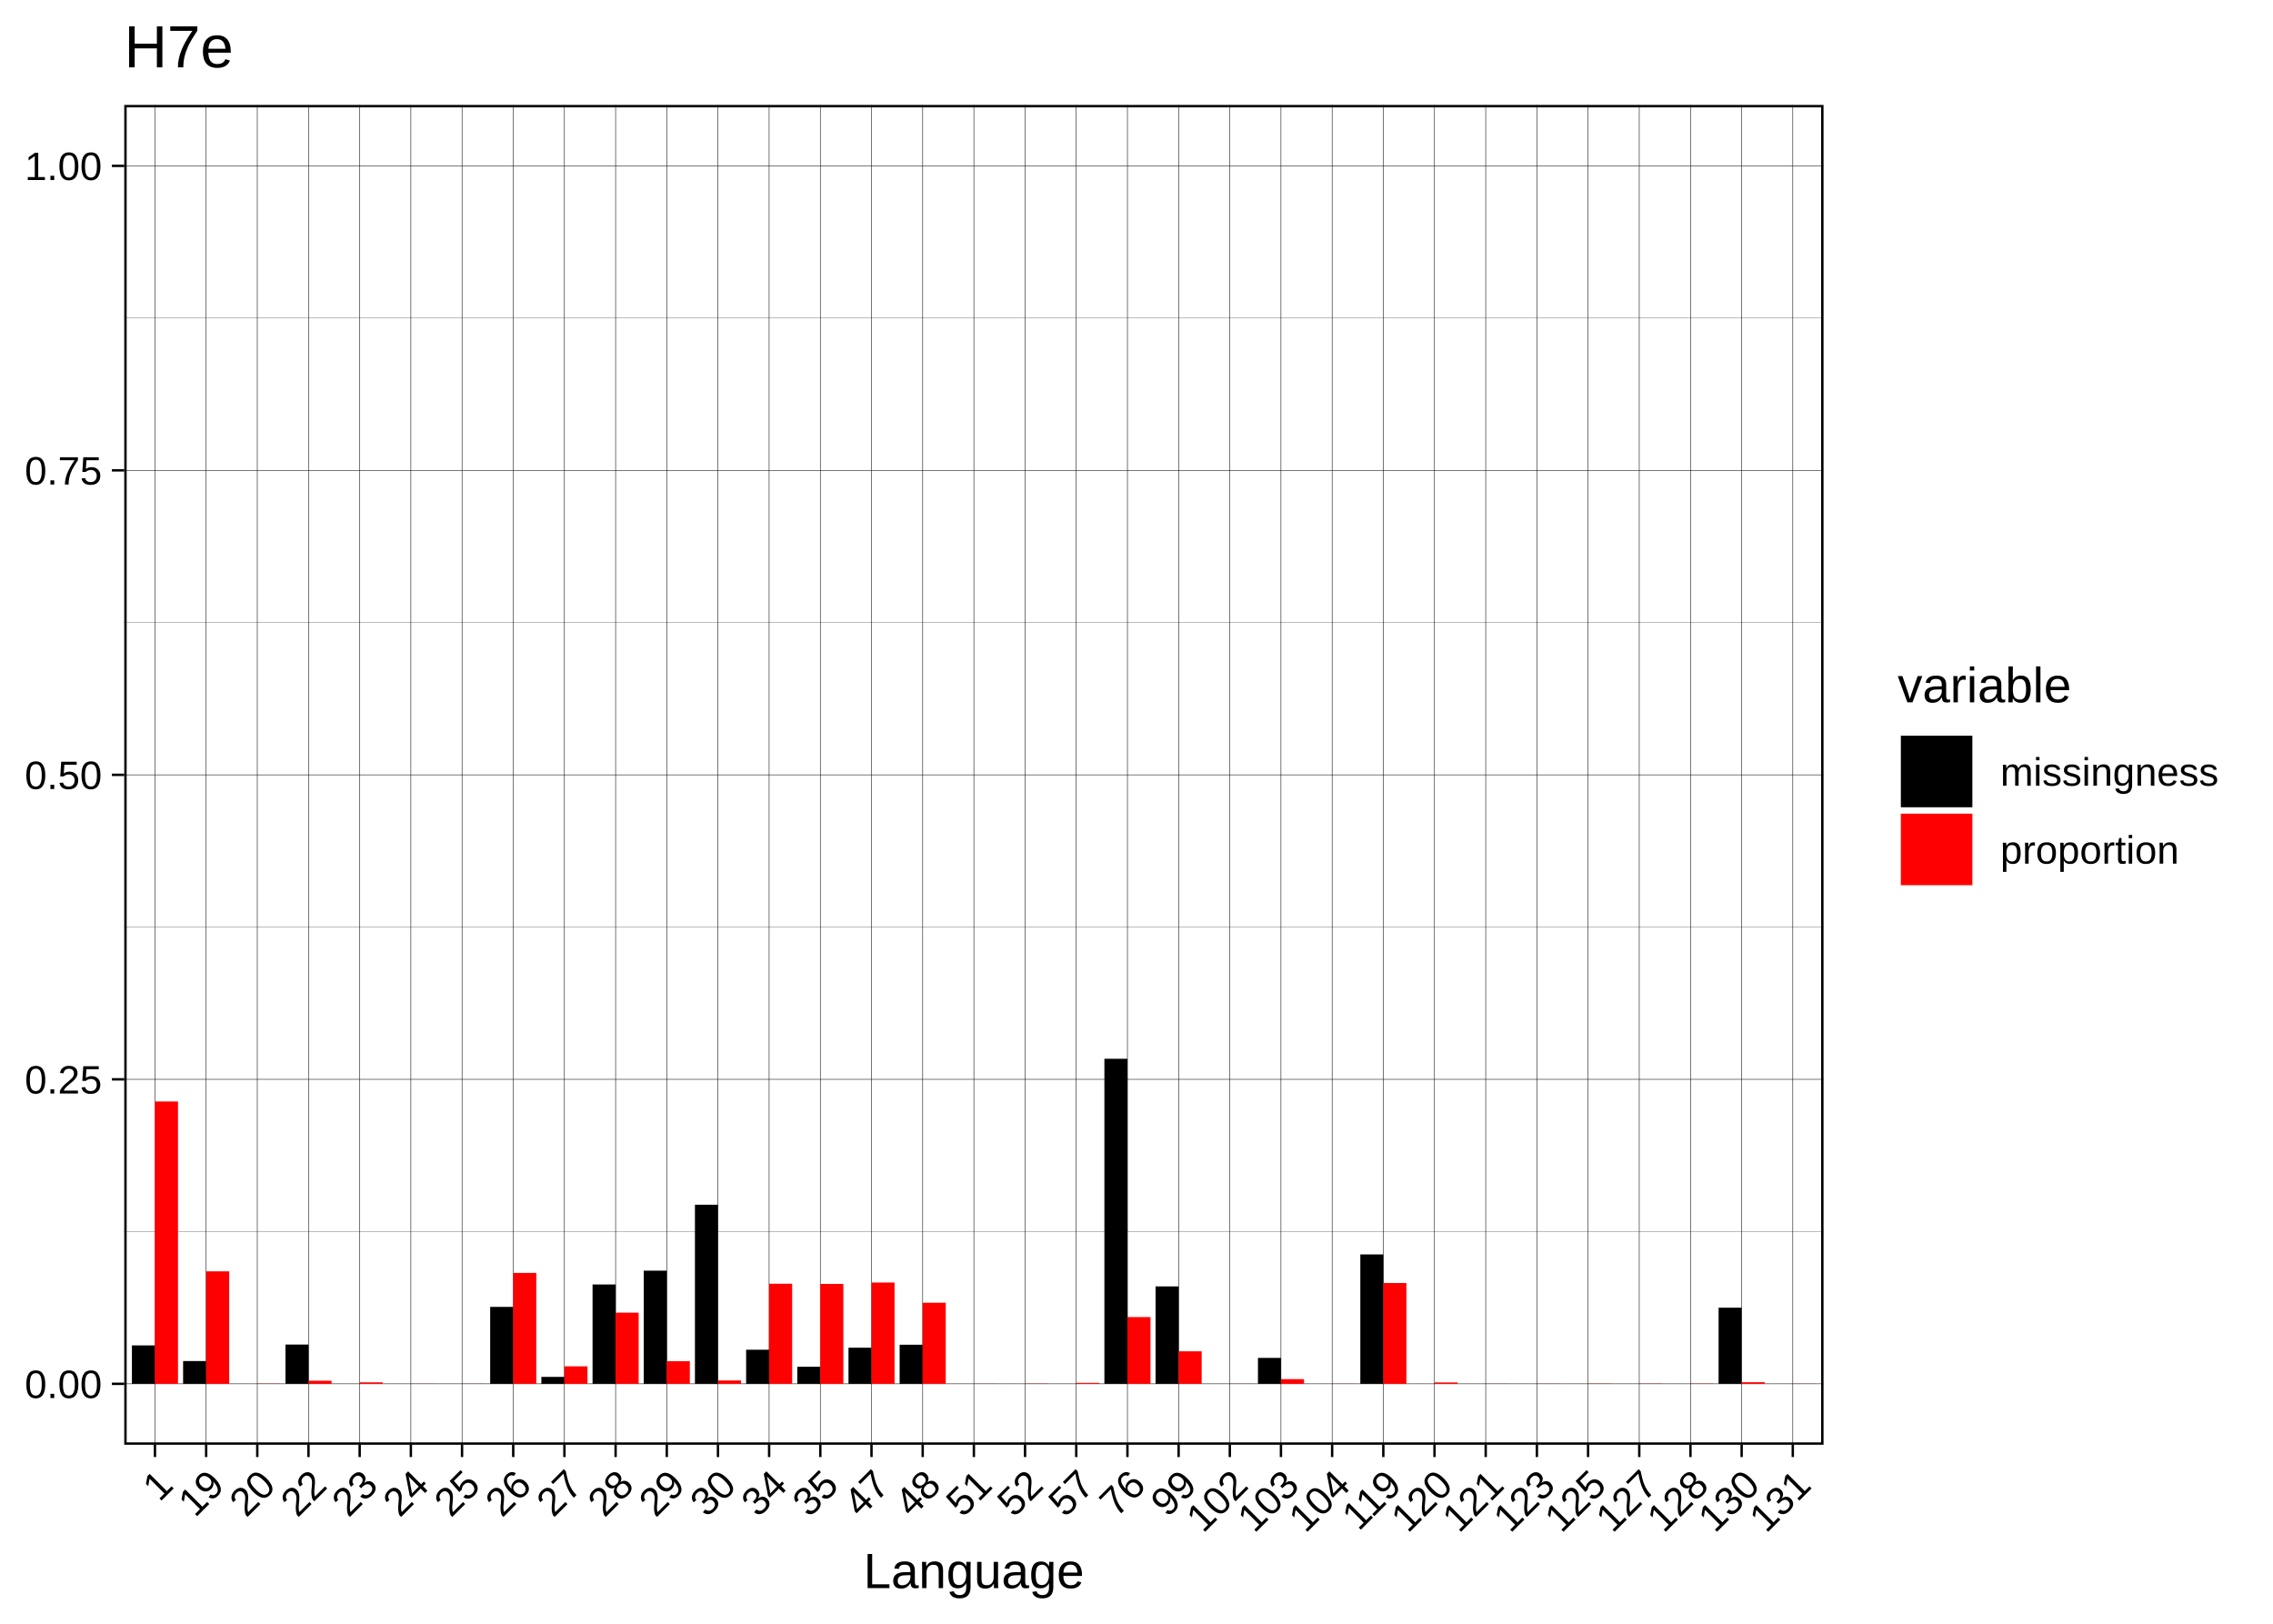
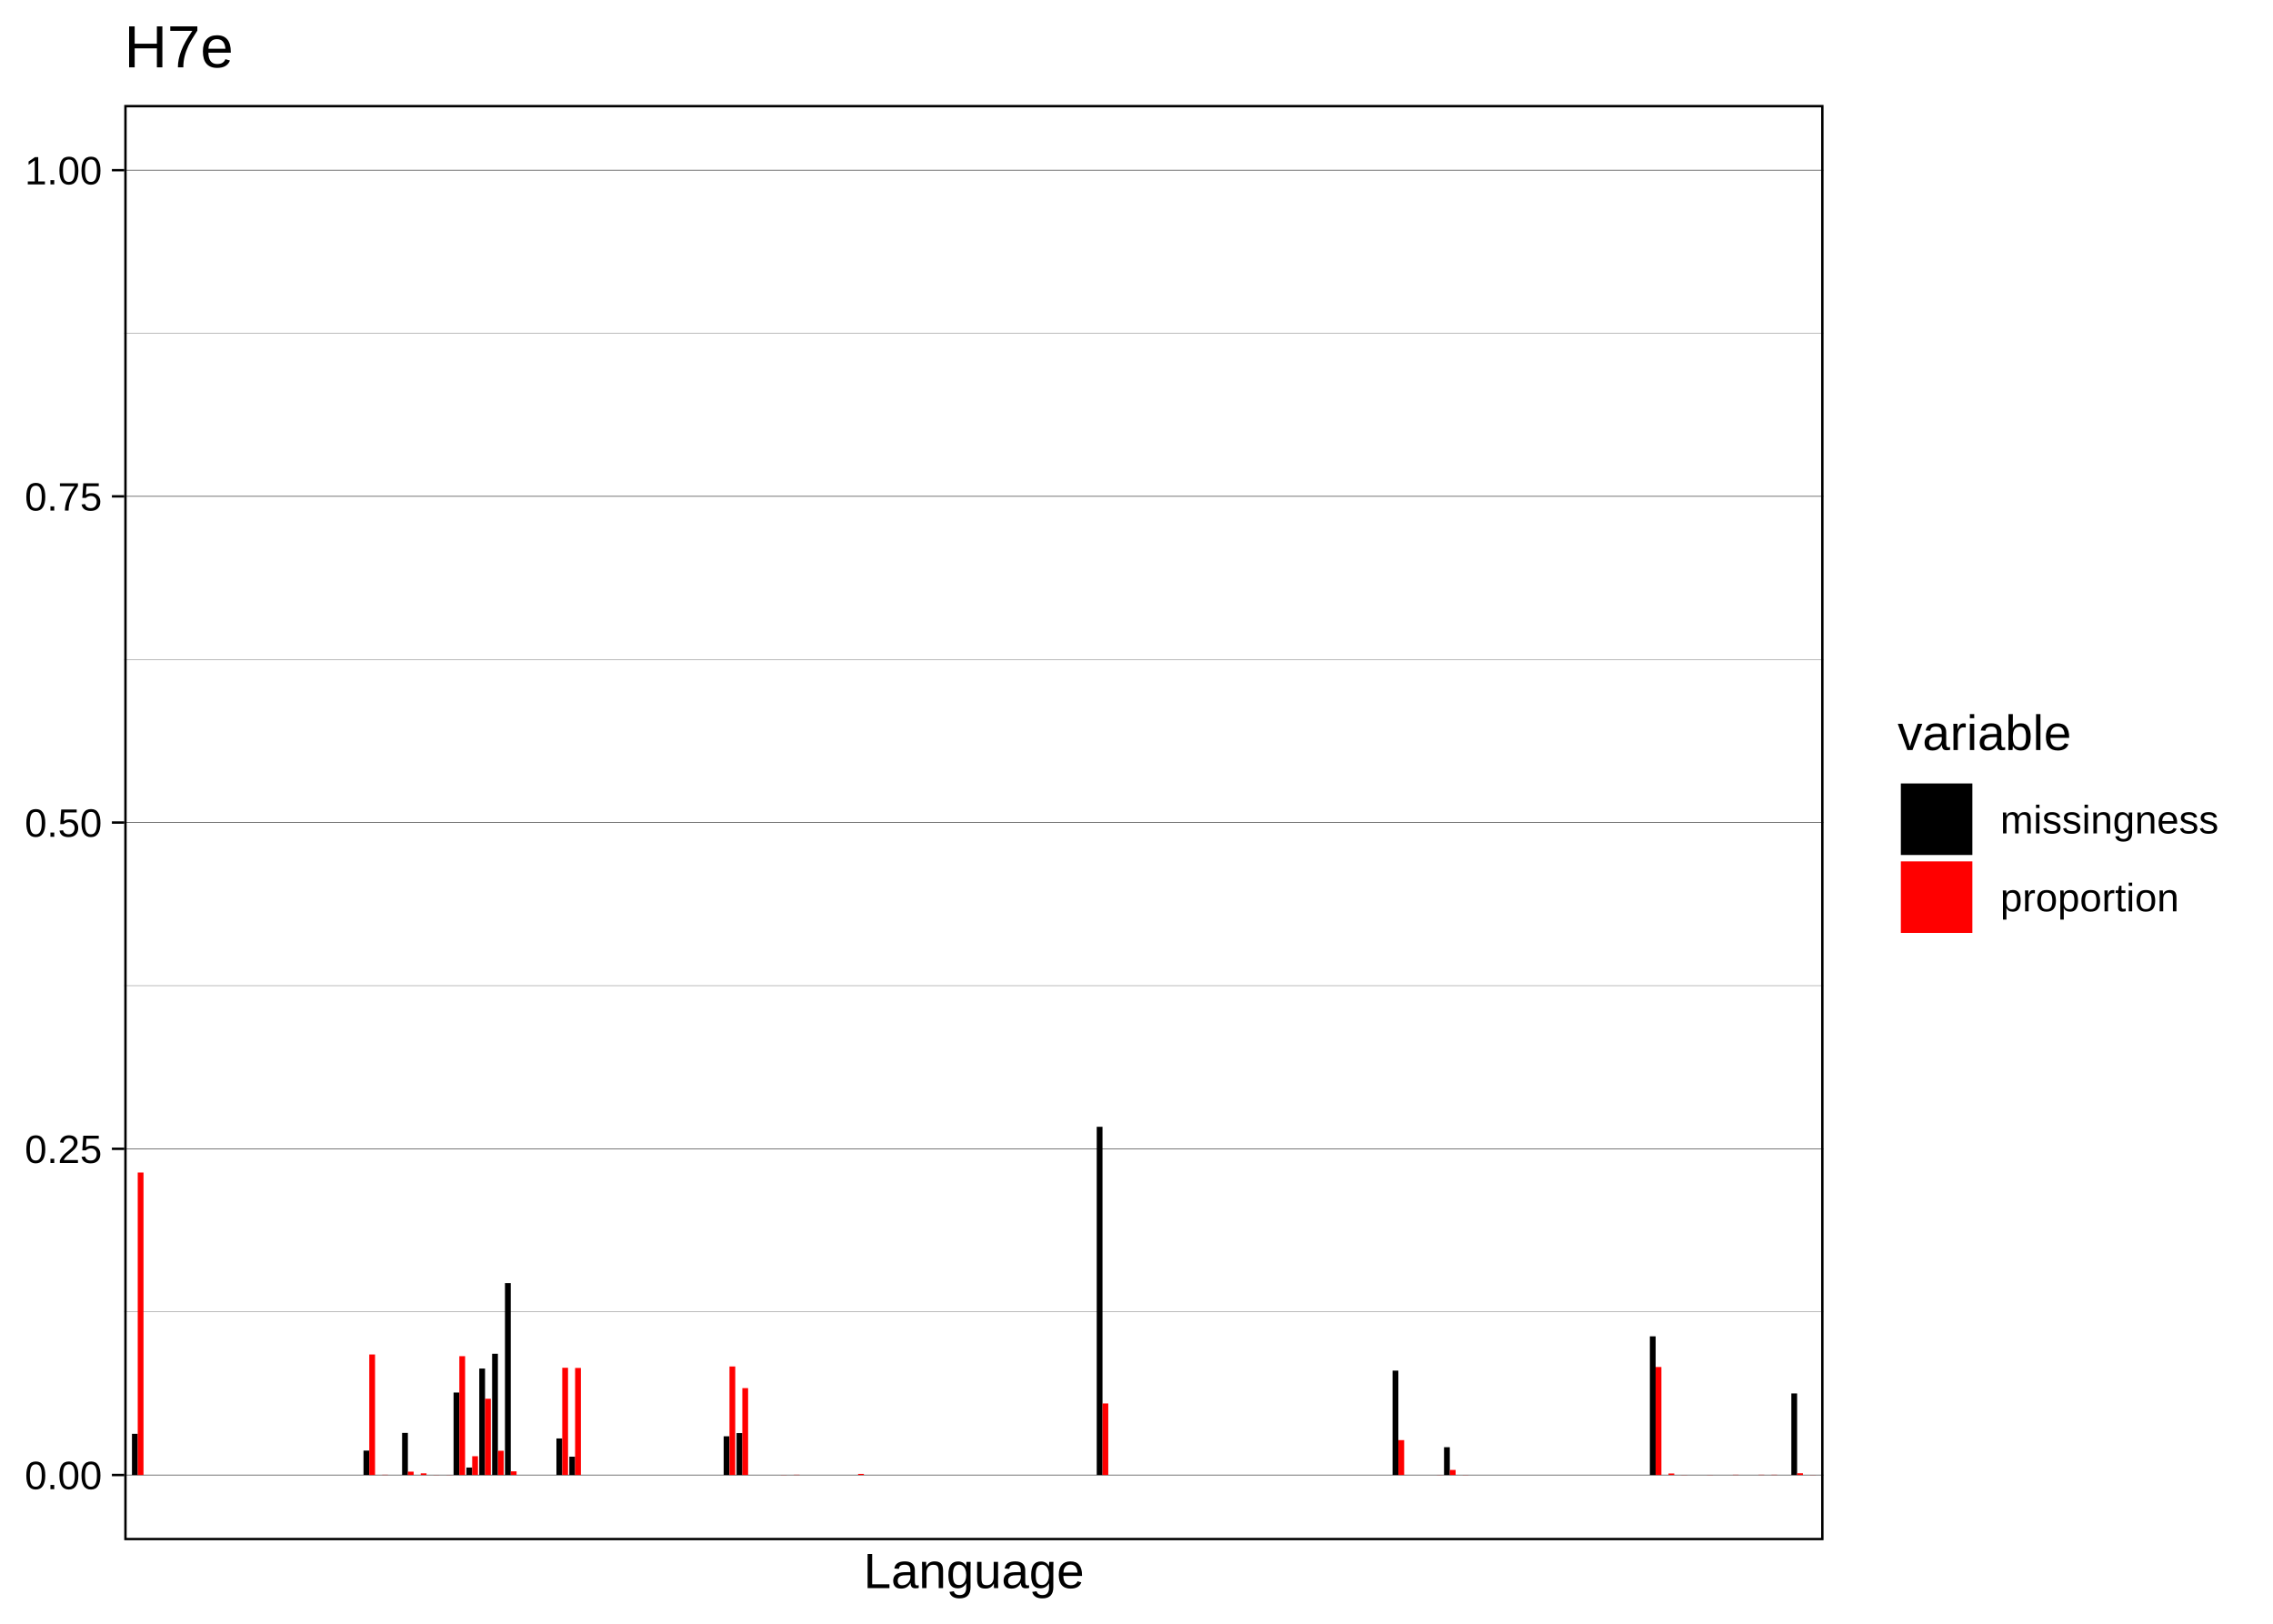
<svg xmlns="http://www.w3.org/2000/svg" class="svglite" width="504.00pt" height="360.00pt" viewBox="0 0 504.00 360.00">
  <defs>
    <style type="text/css">
    .svglite line, .svglite polyline, .svglite polygon, .svglite path, .svglite rect, .svglite circle {
      fill: none;
      stroke: #000000;
      stroke-linecap: round;
      stroke-linejoin: round;
      stroke-miterlimit: 10.00;
    }
    .svglite text {
      white-space: pre;
    }
  </style>
  </defs>
  <rect width="100%" height="100%" style="stroke: none; fill: #FFFFFF;" />
  <defs>
    <clipPath id="cpMC4wMHw1MDQuMDB8MC4wMHwzNjAuMDA=">
      <rect x="0.00" y="0.00" width="504.00" height="360.00" />
    </clipPath>
  </defs>
  <g clip-path="url(#cpMC4wMHw1MDQuMDB8MC4wMHwzNjAuMDA=)">
    <rect x="0" y="0.00" width="504.00" height="360.00" style="stroke-width: 1.07; stroke: #FFFFFF; fill: #FFFFFF;" />
  </g>
  <defs>
-     <clipPath id="cpMjcuNTV8NDA0LjMzfDIzLjI3fDMyMC4zMQ==">
-       <rect x="27.55" y="23.27" width="376.79" height="297.05" />
+     <clipPath id="cpMjcuNTV8NDA0LjMzfDIzLjI3fDM0MS40OA==">
+       <rect x="27.55" y="23.27" width="376.79" height="318.22" />
    </clipPath>
  </defs>
-   <g clip-path="url(#cpMjcuNTV8NDA0LjMzfDIzLjI3fDMyMC4zMQ==)">
-     <rect x="27.55" y="23.27" width="376.79" height="297.05" style="stroke-width: 1.07; stroke: none; fill: #FFFFFF;" />
-     <polyline points="27.55,273.05 404.33,273.05 " style="stroke-width: 0.053; stroke-linecap: butt;" />
-     <polyline points="27.55,205.54 404.33,205.54 " style="stroke-width: 0.053; stroke-linecap: butt;" />
-     <polyline points="27.55,138.03 404.33,138.03 " style="stroke-width: 0.053; stroke-linecap: butt;" />
-     <polyline points="27.55,70.52 404.33,70.52 " style="stroke-width: 0.053; stroke-linecap: butt;" />
-     <polyline points="27.55,306.81 404.33,306.81 " style="stroke-width: 0.11; stroke-linecap: butt;" />
-     <polyline points="27.55,239.30 404.33,239.30 " style="stroke-width: 0.11; stroke-linecap: butt;" />
-     <polyline points="27.55,171.79 404.33,171.79 " style="stroke-width: 0.11; stroke-linecap: butt;" />
-     <polyline points="27.55,104.28 404.33,104.28 " style="stroke-width: 0.11; stroke-linecap: butt;" />
-     <polyline points="27.55,36.77 404.33,36.77 " style="stroke-width: 0.11; stroke-linecap: butt;" />
-     <polyline points="34.36,320.31 34.36,23.27 " style="stroke-width: 0.11; stroke-linecap: butt;" />
-     <polyline points="45.71,320.31 45.71,23.27 " style="stroke-width: 0.11; stroke-linecap: butt;" />
-     <polyline points="57.05,320.31 57.05,23.27 " style="stroke-width: 0.11; stroke-linecap: butt;" />
-     <polyline points="68.40,320.31 68.40,23.27 " style="stroke-width: 0.11; stroke-linecap: butt;" />
-     <polyline points="79.75,320.31 79.75,23.27 " style="stroke-width: 0.11; stroke-linecap: butt;" />
-     <polyline points="91.10,320.31 91.10,23.27 " style="stroke-width: 0.11; stroke-linecap: butt;" />
-     <polyline points="102.45,320.31 102.45,23.27 " style="stroke-width: 0.11; stroke-linecap: butt;" />
-     <polyline points="113.80,320.31 113.80,23.27 " style="stroke-width: 0.11; stroke-linecap: butt;" />
-     <polyline points="125.15,320.31 125.15,23.27 " style="stroke-width: 0.11; stroke-linecap: butt;" />
-     <polyline points="136.50,320.31 136.50,23.27 " style="stroke-width: 0.11; stroke-linecap: butt;" />
-     <polyline points="147.85,320.31 147.85,23.27 " style="stroke-width: 0.11; stroke-linecap: butt;" />
-     <polyline points="159.20,320.31 159.20,23.27 " style="stroke-width: 0.11; stroke-linecap: butt;" />
-     <polyline points="170.54,320.31 170.54,23.27 " style="stroke-width: 0.11; stroke-linecap: butt;" />
-     <polyline points="181.89,320.31 181.89,23.27 " style="stroke-width: 0.11; stroke-linecap: butt;" />
-     <polyline points="193.24,320.31 193.24,23.27 " style="stroke-width: 0.11; stroke-linecap: butt;" />
-     <polyline points="204.59,320.31 204.59,23.27 " style="stroke-width: 0.11; stroke-linecap: butt;" />
-     <polyline points="215.94,320.31 215.94,23.27 " style="stroke-width: 0.11; stroke-linecap: butt;" />
-     <polyline points="227.29,320.31 227.29,23.27 " style="stroke-width: 0.11; stroke-linecap: butt;" />
-     <polyline points="238.64,320.31 238.64,23.27 " style="stroke-width: 0.11; stroke-linecap: butt;" />
-     <polyline points="249.99,320.31 249.99,23.27 " style="stroke-width: 0.11; stroke-linecap: butt;" />
-     <polyline points="261.34,320.31 261.34,23.27 " style="stroke-width: 0.11; stroke-linecap: butt;" />
-     <polyline points="272.69,320.31 272.69,23.27 " style="stroke-width: 0.11; stroke-linecap: butt;" />
-     <polyline points="284.03,320.31 284.03,23.27 " style="stroke-width: 0.11; stroke-linecap: butt;" />
-     <polyline points="295.38,320.31 295.38,23.27 " style="stroke-width: 0.11; stroke-linecap: butt;" />
-     <polyline points="306.73,320.31 306.73,23.27 " style="stroke-width: 0.11; stroke-linecap: butt;" />
-     <polyline points="318.08,320.31 318.08,23.27 " style="stroke-width: 0.11; stroke-linecap: butt;" />
-     <polyline points="329.43,320.31 329.43,23.27 " style="stroke-width: 0.11; stroke-linecap: butt;" />
-     <polyline points="340.78,320.31 340.78,23.27 " style="stroke-width: 0.11; stroke-linecap: butt;" />
-     <polyline points="352.13,320.31 352.13,23.27 " style="stroke-width: 0.11; stroke-linecap: butt;" />
-     <polyline points="363.48,320.31 363.48,23.27 " style="stroke-width: 0.11; stroke-linecap: butt;" />
-     <polyline points="374.83,320.31 374.83,23.27 " style="stroke-width: 0.11; stroke-linecap: butt;" />
-     <polyline points="386.18,320.31 386.18,23.27 " style="stroke-width: 0.11; stroke-linecap: butt;" />
-     <polyline points="397.52,320.31 397.52,23.27 " style="stroke-width: 0.11; stroke-linecap: butt;" />
-     <rect x="244.88" y="234.74" width="5.11" height="72.07" style="stroke-width: 1.07; stroke: none; stroke-linecap: butt; stroke-linejoin: miter; fill: #000000;" />
-     <rect x="256.23" y="285.21" width="5.11" height="21.60" style="stroke-width: 1.07; stroke: none; stroke-linecap: butt; stroke-linejoin: miter; fill: #000000;" />
-     <rect x="278.93" y="301.06" width="5.11" height="5.75" style="stroke-width: 1.07; stroke: none; stroke-linecap: butt; stroke-linejoin: miter; fill: #000000;" />
-     <rect x="29.25" y="298.29" width="5.11" height="8.52" style="stroke-width: 1.07; stroke: none; stroke-linecap: butt; stroke-linejoin: miter; fill: #000000;" />
-     <rect x="40.60" y="301.76" width="5.11" height="5.05" style="stroke-width: 1.07; stroke: none; stroke-linecap: butt; stroke-linejoin: miter; fill: #000000;" />
-     <rect x="324.32" y="306.81" width="5.11" height="0.00" style="stroke-width: 1.07; stroke: none; stroke-linecap: butt; stroke-linejoin: miter; fill: #000000;" />
-     <rect x="347.02" y="306.81" width="5.11" height="0.00" style="stroke-width: 1.07; stroke: none; stroke-linecap: butt; stroke-linejoin: miter; fill: #000000;" />
-     <rect x="74.65" y="306.81" width="5.11" height="0.00" style="stroke-width: 1.07; stroke: none; stroke-linecap: butt; stroke-linejoin: miter; fill: #000000;" />
-     <rect x="358.37" y="306.81" width="5.11" height="0.00" style="stroke-width: 1.07; stroke: none; stroke-linecap: butt; stroke-linejoin: miter; fill: #000000;" />
-     <rect x="335.67" y="306.81" width="5.11" height="0.00" style="stroke-width: 1.07; stroke: none; stroke-linecap: butt; stroke-linejoin: miter; fill: #000000;" />
-     <rect x="108.69" y="289.75" width="5.11" height="17.06" style="stroke-width: 1.07; stroke: none; stroke-linecap: butt; stroke-linejoin: miter; fill: #000000;" />
-     <rect x="222.18" y="306.81" width="5.11" height="0.00" style="stroke-width: 1.07; stroke: none; stroke-linecap: butt; stroke-linejoin: miter; fill: #000000;" />
-     <rect x="210.83" y="306.81" width="5.11" height="0.00" style="stroke-width: 1.07; stroke: none; stroke-linecap: butt; stroke-linejoin: miter; fill: #000000;" />
-     <rect x="369.72" y="306.81" width="5.11" height="0.00" style="stroke-width: 1.07; stroke: none; stroke-linecap: butt; stroke-linejoin: miter; fill: #000000;" />
-     <rect x="233.53" y="306.81" width="5.11" height="0.00" style="stroke-width: 1.07; stroke: none; stroke-linecap: butt; stroke-linejoin: miter; fill: #000000;" />
-     <rect x="290.28" y="306.81" width="5.11" height="0.00" style="stroke-width: 1.07; stroke: none; stroke-linecap: butt; stroke-linejoin: miter; fill: #000000;" />
-     <rect x="63.30" y="298.10" width="5.11" height="8.71" style="stroke-width: 1.07; stroke: none; stroke-linecap: butt; stroke-linejoin: miter; fill: #000000;" />
-     <rect x="381.07" y="289.93" width="5.11" height="16.88" style="stroke-width: 1.07; stroke: none; stroke-linecap: butt; stroke-linejoin: miter; fill: #000000;" />
-     <rect x="392.42" y="306.81" width="5.11" height="0.00" style="stroke-width: 1.07; stroke: none; stroke-linecap: butt; stroke-linejoin: miter; fill: #000000;" />
-     <rect x="97.34" y="306.81" width="5.11" height="0.00" style="stroke-width: 1.07; stroke: none; stroke-linecap: butt; stroke-linejoin: miter; fill: #000000;" />
-     <rect x="85.99" y="306.81" width="5.11" height="0.00" style="stroke-width: 1.07; stroke: none; stroke-linecap: butt; stroke-linejoin: miter; fill: #000000;" />
-     <rect x="51.95" y="306.81" width="5.11" height="0.00" style="stroke-width: 1.07; stroke: none; stroke-linecap: butt; stroke-linejoin: miter; fill: #000000;" />
-     <rect x="267.58" y="306.81" width="5.11" height="0.00" style="stroke-width: 1.07; stroke: none; stroke-linecap: butt; stroke-linejoin: miter; fill: #000000;" />
-     <rect x="312.97" y="306.81" width="5.11" height="0.00" style="stroke-width: 1.07; stroke: none; stroke-linecap: butt; stroke-linejoin: miter; fill: #000000;" />
-     <rect x="301.63" y="278.12" width="5.11" height="28.69" style="stroke-width: 1.07; stroke: none; stroke-linecap: butt; stroke-linejoin: miter; fill: #000000;" />
-     <rect x="188.14" y="298.80" width="5.11" height="8.01" style="stroke-width: 1.07; stroke: none; stroke-linecap: butt; stroke-linejoin: miter; fill: #000000;" />
-     <rect x="120.04" y="305.27" width="5.11" height="1.54" style="stroke-width: 1.07; stroke: none; stroke-linecap: butt; stroke-linejoin: miter; fill: #000000;" />
-     <rect x="199.48" y="298.14" width="5.11" height="8.67" style="stroke-width: 1.07; stroke: none; stroke-linecap: butt; stroke-linejoin: miter; fill: #000000;" />
-     <rect x="131.39" y="284.78" width="5.11" height="22.03" style="stroke-width: 1.07; stroke: none; stroke-linecap: butt; stroke-linejoin: miter; fill: #000000;" />
-     <rect x="142.74" y="281.72" width="5.11" height="25.09" style="stroke-width: 1.07; stroke: none; stroke-linecap: butt; stroke-linejoin: miter; fill: #000000;" />
-     <rect x="154.09" y="267.10" width="5.11" height="39.71" style="stroke-width: 1.07; stroke: none; stroke-linecap: butt; stroke-linejoin: miter; fill: #000000;" />
-     <rect x="165.44" y="299.25" width="5.11" height="7.56" style="stroke-width: 1.07; stroke: none; stroke-linecap: butt; stroke-linejoin: miter; fill: #000000;" />
-     <rect x="176.79" y="303.02" width="5.11" height="3.79" style="stroke-width: 1.07; stroke: none; stroke-linecap: butt; stroke-linejoin: miter; fill: #000000;" />
-     <rect x="249.99" y="292.01" width="5.11" height="14.80" style="stroke-width: 1.07; stroke: none; stroke-linecap: butt; stroke-linejoin: miter; fill: #FF0000;" />
-     <rect x="261.34" y="299.60" width="5.11" height="7.21" style="stroke-width: 1.07; stroke: none; stroke-linecap: butt; stroke-linejoin: miter; fill: #FF0000;" />
-     <rect x="284.03" y="305.77" width="5.11" height="1.04" style="stroke-width: 1.07; stroke: none; stroke-linecap: butt; stroke-linejoin: miter; fill: #FF0000;" />
-     <rect x="34.36" y="244.21" width="5.11" height="62.60" style="stroke-width: 1.07; stroke: none; stroke-linecap: butt; stroke-linejoin: miter; fill: #FF0000;" />
-     <rect x="45.71" y="281.87" width="5.11" height="24.94" style="stroke-width: 1.07; stroke: none; stroke-linecap: butt; stroke-linejoin: miter; fill: #FF0000;" />
-     <rect x="329.43" y="306.79" width="5.11" height="0.022" style="stroke-width: 1.07; stroke: none; stroke-linecap: butt; stroke-linejoin: miter; fill: #FF0000;" />
-     <rect x="352.13" y="306.77" width="5.11" height="0.044" style="stroke-width: 1.07; stroke: none; stroke-linecap: butt; stroke-linejoin: miter; fill: #FF0000;" />
-     <rect x="79.75" y="306.48" width="5.11" height="0.33" style="stroke-width: 1.07; stroke: none; stroke-linecap: butt; stroke-linejoin: miter; fill: #FF0000;" />
-     <rect x="363.48" y="306.77" width="5.11" height="0.044" style="stroke-width: 1.07; stroke: none; stroke-linecap: butt; stroke-linejoin: miter; fill: #FF0000;" />
-     <rect x="340.78" y="306.79" width="5.11" height="0.022" style="stroke-width: 1.07; stroke: none; stroke-linecap: butt; stroke-linejoin: miter; fill: #FF0000;" />
-     <rect x="113.80" y="282.22" width="5.11" height="24.59" style="stroke-width: 1.07; stroke: none; stroke-linecap: butt; stroke-linejoin: miter; fill: #FF0000;" />
-     <rect x="227.29" y="306.77" width="5.11" height="0.044" style="stroke-width: 1.07; stroke: none; stroke-linecap: butt; stroke-linejoin: miter; fill: #FF0000;" />
-     <rect x="215.94" y="306.79" width="5.11" height="0.022" style="stroke-width: 1.07; stroke: none; stroke-linecap: butt; stroke-linejoin: miter; fill: #FF0000;" />
-     <rect x="374.83" y="306.77" width="5.11" height="0.044" style="stroke-width: 1.07; stroke: none; stroke-linecap: butt; stroke-linejoin: miter; fill: #FF0000;" />
-     <rect x="238.64" y="306.59" width="5.11" height="0.22" style="stroke-width: 1.07; stroke: none; stroke-linecap: butt; stroke-linejoin: miter; fill: #FF0000;" />
-     <rect x="295.38" y="306.79" width="5.11" height="0.022" style="stroke-width: 1.07; stroke: none; stroke-linecap: butt; stroke-linejoin: miter; fill: #FF0000;" />
-     <rect x="68.40" y="306.12" width="5.11" height="0.69" style="stroke-width: 1.07; stroke: none; stroke-linecap: butt; stroke-linejoin: miter; fill: #FF0000;" />
-     <rect x="386.18" y="306.45" width="5.11" height="0.36" style="stroke-width: 1.07; stroke: none; stroke-linecap: butt; stroke-linejoin: miter; fill: #FF0000;" />
-     <rect x="397.52" y="306.79" width="5.11" height="0.022" style="stroke-width: 1.07; stroke: none; stroke-linecap: butt; stroke-linejoin: miter; fill: #FF0000;" />
-     <rect x="102.45" y="306.79" width="5.11" height="0.022" style="stroke-width: 1.07; stroke: none; stroke-linecap: butt; stroke-linejoin: miter; fill: #FF0000;" />
-     <rect x="91.10" y="306.79" width="5.11" height="0.022" style="stroke-width: 1.07; stroke: none; stroke-linecap: butt; stroke-linejoin: miter; fill: #FF0000;" />
-     <rect x="57.05" y="306.77" width="5.11" height="0.044" style="stroke-width: 1.07; stroke: none; stroke-linecap: butt; stroke-linejoin: miter; fill: #FF0000;" />
-     <rect x="272.69" y="306.79" width="5.11" height="0.022" style="stroke-width: 1.07; stroke: none; stroke-linecap: butt; stroke-linejoin: miter; fill: #FF0000;" />
-     <rect x="318.08" y="306.50" width="5.11" height="0.31" style="stroke-width: 1.07; stroke: none; stroke-linecap: butt; stroke-linejoin: miter; fill: #FF0000;" />
-     <rect x="306.73" y="284.46" width="5.11" height="22.35" style="stroke-width: 1.07; stroke: none; stroke-linecap: butt; stroke-linejoin: miter; fill: #FF0000;" />
-     <rect x="193.24" y="284.35" width="5.11" height="22.46" style="stroke-width: 1.07; stroke: none; stroke-linecap: butt; stroke-linejoin: miter; fill: #FF0000;" />
-     <rect x="125.15" y="302.93" width="5.11" height="3.88" style="stroke-width: 1.07; stroke: none; stroke-linecap: butt; stroke-linejoin: miter; fill: #FF0000;" />
-     <rect x="204.59" y="288.83" width="5.11" height="17.97" style="stroke-width: 1.07; stroke: none; stroke-linecap: butt; stroke-linejoin: miter; fill: #FF0000;" />
-     <rect x="136.50" y="291.03" width="5.11" height="15.78" style="stroke-width: 1.07; stroke: none; stroke-linecap: butt; stroke-linejoin: miter; fill: #FF0000;" />
-     <rect x="147.85" y="301.79" width="5.11" height="5.02" style="stroke-width: 1.07; stroke: none; stroke-linecap: butt; stroke-linejoin: miter; fill: #FF0000;" />
-     <rect x="159.20" y="306.06" width="5.11" height="0.75" style="stroke-width: 1.07; stroke: none; stroke-linecap: butt; stroke-linejoin: miter; fill: #FF0000;" />
-     <rect x="170.54" y="284.62" width="5.11" height="22.19" style="stroke-width: 1.07; stroke: none; stroke-linecap: butt; stroke-linejoin: miter; fill: #FF0000;" />
-     <rect x="181.89" y="284.66" width="5.11" height="22.15" style="stroke-width: 1.07; stroke: none; stroke-linecap: butt; stroke-linejoin: miter; fill: #FF0000;" />
-     <rect x="27.55" y="23.27" width="376.79" height="297.05" style="stroke-width: 1.07;" />
+   <g clip-path="url(#cpMjcuNTV8NDA0LjMzfDIzLjI3fDM0MS40OA==)">
+     <rect x="27.55" y="23.27" width="376.79" height="318.22" style="stroke-width: 1.07; stroke: none; fill: #FFFFFF;" />
+     <polyline points="27.55,290.86 404.33,290.86 " style="stroke-width: 0.053; stroke-linecap: butt;" />
+     <polyline points="27.55,218.54 404.33,218.54 " style="stroke-width: 0.053; stroke-linecap: butt;" />
+     <polyline points="27.55,146.21 404.33,146.21 " style="stroke-width: 0.053; stroke-linecap: butt;" />
+     <polyline points="27.55,73.89 404.33,73.89 " style="stroke-width: 0.053; stroke-linecap: butt;" />
+     <polyline points="27.55,327.02 404.33,327.02 " style="stroke-width: 0.11; stroke-linecap: butt;" />
+     <polyline points="27.55,254.70 404.33,254.70 " style="stroke-width: 0.11; stroke-linecap: butt;" />
+     <polyline points="27.55,182.37 404.33,182.37 " style="stroke-width: 0.11; stroke-linecap: butt;" />
+     <polyline points="27.55,110.05 404.33,110.05 " style="stroke-width: 0.11; stroke-linecap: butt;" />
+     <polyline points="27.55,37.73 404.33,37.73 " style="stroke-width: 0.11; stroke-linecap: butt;" />
+     <rect x="243.18" y="249.82" width="1.28" height="77.20" style="stroke-width: 1.07; stroke: none; stroke-linecap: butt; stroke-linejoin: miter; fill: #000000;" />
+     <rect x="308.78" y="303.88" width="1.28" height="23.14" style="stroke-width: 1.07; stroke: none; stroke-linecap: butt; stroke-linejoin: miter; fill: #000000;" />
+     <rect x="320.19" y="320.86" width="1.28" height="6.16" style="stroke-width: 1.07; stroke: none; stroke-linecap: butt; stroke-linejoin: miter; fill: #000000;" />
+     <rect x="29.26" y="317.89" width="1.28" height="9.13" style="stroke-width: 1.07; stroke: none; stroke-linecap: butt; stroke-linejoin: miter; fill: #000000;" />
+     <rect x="80.60" y="321.61" width="1.28" height="5.40" style="stroke-width: 1.07; stroke: none; stroke-linecap: butt; stroke-linejoin: miter; fill: #000000;" />
+     <rect x="371.53" y="327.02" width="1.28" height="0.00" style="stroke-width: 1.07; stroke: none; stroke-linecap: butt; stroke-linejoin: miter; fill: #000000;" />
+     <rect x="382.94" y="327.02" width="1.28" height="0.00" style="stroke-width: 1.07; stroke: none; stroke-linecap: butt; stroke-linejoin: miter; fill: #000000;" />
+     <rect x="92.01" y="327.02" width="1.28" height="0.00" style="stroke-width: 1.07; stroke: none; stroke-linecap: butt; stroke-linejoin: miter; fill: #000000;" />
+     <rect x="388.65" y="327.02" width="1.28" height="0.00" style="stroke-width: 1.07; stroke: none; stroke-linecap: butt; stroke-linejoin: miter; fill: #000000;" />
+     <rect x="377.24" y="327.02" width="1.28" height="0.00" style="stroke-width: 1.07; stroke: none; stroke-linecap: butt; stroke-linejoin: miter; fill: #000000;" />
+     <rect x="100.57" y="308.74" width="1.28" height="18.28" style="stroke-width: 1.07; stroke: none; stroke-linecap: butt; stroke-linejoin: miter; fill: #000000;" />
+     <rect x="174.73" y="327.02" width="1.28" height="0.00" style="stroke-width: 1.07; stroke: none; stroke-linecap: butt; stroke-linejoin: miter; fill: #000000;" />
+     <rect x="171.87" y="327.02" width="1.28" height="0.00" style="stroke-width: 1.07; stroke: none; stroke-linecap: butt; stroke-linejoin: miter; fill: #000000;" />
+     <rect x="391.50" y="327.02" width="1.28" height="0.00" style="stroke-width: 1.07; stroke: none; stroke-linecap: butt; stroke-linejoin: miter; fill: #000000;" />
+     <rect x="188.99" y="327.02" width="1.28" height="0.00" style="stroke-width: 1.07; stroke: none; stroke-linecap: butt; stroke-linejoin: miter; fill: #000000;" />
+     <rect x="323.04" y="327.02" width="1.28" height="0.00" style="stroke-width: 1.07; stroke: none; stroke-linecap: butt; stroke-linejoin: miter; fill: #000000;" />
+     <rect x="89.16" y="317.69" width="1.28" height="9.33" style="stroke-width: 1.07; stroke: none; stroke-linecap: butt; stroke-linejoin: miter; fill: #000000;" />
+     <rect x="397.20" y="308.94" width="1.28" height="18.08" style="stroke-width: 1.07; stroke: none; stroke-linecap: butt; stroke-linejoin: miter; fill: #000000;" />
+     <rect x="400.06" y="327.02" width="1.28" height="0.00" style="stroke-width: 1.07; stroke: none; stroke-linecap: butt; stroke-linejoin: miter; fill: #000000;" />
+     <rect x="97.71" y="327.02" width="1.28" height="0.00" style="stroke-width: 1.07; stroke: none; stroke-linecap: butt; stroke-linejoin: miter; fill: #000000;" />
+     <rect x="94.86" y="327.02" width="1.28" height="0.00" style="stroke-width: 1.07; stroke: none; stroke-linecap: butt; stroke-linejoin: miter; fill: #000000;" />
+     <rect x="83.45" y="327.02" width="1.28" height="0.00" style="stroke-width: 1.07; stroke: none; stroke-linecap: butt; stroke-linejoin: miter; fill: #000000;" />
+     <rect x="317.34" y="327.02" width="1.28" height="0.00" style="stroke-width: 1.07; stroke: none; stroke-linecap: butt; stroke-linejoin: miter; fill: #000000;" />
+     <rect x="368.68" y="327.02" width="1.28" height="0.00" style="stroke-width: 1.07; stroke: none; stroke-linecap: butt; stroke-linejoin: miter; fill: #000000;" />
+     <rect x="365.83" y="296.28" width="1.28" height="30.74" style="stroke-width: 1.07; stroke: none; stroke-linecap: butt; stroke-linejoin: miter; fill: #000000;" />
+     <rect x="160.46" y="318.44" width="1.28" height="8.58" style="stroke-width: 1.07; stroke: none; stroke-linecap: butt; stroke-linejoin: miter; fill: #000000;" />
+     <rect x="103.42" y="325.37" width="1.28" height="1.65" style="stroke-width: 1.07; stroke: none; stroke-linecap: butt; stroke-linejoin: miter; fill: #000000;" />
+     <rect x="163.32" y="317.73" width="1.28" height="9.29" style="stroke-width: 1.07; stroke: none; stroke-linecap: butt; stroke-linejoin: miter; fill: #000000;" />
+     <rect x="106.27" y="303.42" width="1.28" height="23.60" style="stroke-width: 1.07; stroke: none; stroke-linecap: butt; stroke-linejoin: miter; fill: #000000;" />
+     <rect x="109.12" y="300.14" width="1.28" height="26.88" style="stroke-width: 1.07; stroke: none; stroke-linecap: butt; stroke-linejoin: miter; fill: #000000;" />
+     <rect x="111.97" y="284.48" width="1.28" height="42.54" style="stroke-width: 1.07; stroke: none; stroke-linecap: butt; stroke-linejoin: miter; fill: #000000;" />
+     <rect x="123.38" y="318.92" width="1.28" height="8.10" style="stroke-width: 1.07; stroke: none; stroke-linecap: butt; stroke-linejoin: miter; fill: #000000;" />
+     <rect x="126.24" y="322.96" width="1.28" height="4.06" style="stroke-width: 1.07; stroke: none; stroke-linecap: butt; stroke-linejoin: miter; fill: #000000;" />
+     <rect x="244.46" y="311.16" width="1.28" height="15.86" style="stroke-width: 1.07; stroke: none; stroke-linecap: butt; stroke-linejoin: miter; fill: #FF0000;" />
+     <rect x="310.07" y="319.29" width="1.28" height="7.73" style="stroke-width: 1.07; stroke: none; stroke-linecap: butt; stroke-linejoin: miter; fill: #FF0000;" />
+     <rect x="321.48" y="325.90" width="1.28" height="1.12" style="stroke-width: 1.07; stroke: none; stroke-linecap: butt; stroke-linejoin: miter; fill: #FF0000;" />
+     <rect x="30.54" y="259.96" width="1.28" height="67.06" style="stroke-width: 1.07; stroke: none; stroke-linecap: butt; stroke-linejoin: miter; fill: #FF0000;" />
+     <rect x="81.88" y="300.30" width="1.28" height="26.72" style="stroke-width: 1.07; stroke: none; stroke-linecap: butt; stroke-linejoin: miter; fill: #FF0000;" />
+     <rect x="372.82" y="327.00" width="1.28" height="0.024" style="stroke-width: 1.07; stroke: none; stroke-linecap: butt; stroke-linejoin: miter; fill: #FF0000;" />
+     <rect x="384.23" y="326.97" width="1.28" height="0.048" style="stroke-width: 1.07; stroke: none; stroke-linecap: butt; stroke-linejoin: miter; fill: #FF0000;" />
+     <rect x="93.29" y="326.66" width="1.28" height="0.36" style="stroke-width: 1.07; stroke: none; stroke-linecap: butt; stroke-linejoin: miter; fill: #FF0000;" />
+     <rect x="389.93" y="326.97" width="1.28" height="0.048" style="stroke-width: 1.07; stroke: none; stroke-linecap: butt; stroke-linejoin: miter; fill: #FF0000;" />
+     <rect x="378.52" y="327.00" width="1.28" height="0.024" style="stroke-width: 1.07; stroke: none; stroke-linecap: butt; stroke-linejoin: miter; fill: #FF0000;" />
+     <rect x="101.85" y="300.68" width="1.28" height="26.34" style="stroke-width: 1.07; stroke: none; stroke-linecap: butt; stroke-linejoin: miter; fill: #FF0000;" />
+     <rect x="176.01" y="326.97" width="1.28" height="0.048" style="stroke-width: 1.07; stroke: none; stroke-linecap: butt; stroke-linejoin: miter; fill: #FF0000;" />
+     <rect x="173.16" y="327.00" width="1.28" height="0.024" style="stroke-width: 1.07; stroke: none; stroke-linecap: butt; stroke-linejoin: miter; fill: #FF0000;" />
+     <rect x="392.78" y="326.97" width="1.28" height="0.048" style="stroke-width: 1.07; stroke: none; stroke-linecap: butt; stroke-linejoin: miter; fill: #FF0000;" />
+     <rect x="190.27" y="326.78" width="1.28" height="0.24" style="stroke-width: 1.07; stroke: none; stroke-linecap: butt; stroke-linejoin: miter; fill: #FF0000;" />
+     <rect x="324.33" y="327.00" width="1.28" height="0.024" style="stroke-width: 1.07; stroke: none; stroke-linecap: butt; stroke-linejoin: miter; fill: #FF0000;" />
+     <rect x="90.44" y="326.28" width="1.28" height="0.74" style="stroke-width: 1.07; stroke: none; stroke-linecap: butt; stroke-linejoin: miter; fill: #FF0000;" />
+     <rect x="398.49" y="326.64" width="1.28" height="0.38" style="stroke-width: 1.07; stroke: none; stroke-linecap: butt; stroke-linejoin: miter; fill: #FF0000;" />
+     <rect x="401.34" y="327.00" width="1.28" height="0.024" style="stroke-width: 1.07; stroke: none; stroke-linecap: butt; stroke-linejoin: miter; fill: #FF0000;" />
+     <rect x="99.00" y="327.00" width="1.28" height="0.024" style="stroke-width: 1.07; stroke: none; stroke-linecap: butt; stroke-linejoin: miter; fill: #FF0000;" />
+     <rect x="96.14" y="327.00" width="1.28" height="0.024" style="stroke-width: 1.07; stroke: none; stroke-linecap: butt; stroke-linejoin: miter; fill: #FF0000;" />
+     <rect x="84.74" y="326.97" width="1.28" height="0.048" style="stroke-width: 1.07; stroke: none; stroke-linecap: butt; stroke-linejoin: miter; fill: #FF0000;" />
+     <rect x="318.62" y="327.00" width="1.28" height="0.024" style="stroke-width: 1.07; stroke: none; stroke-linecap: butt; stroke-linejoin: miter; fill: #FF0000;" />
+     <rect x="369.96" y="326.69" width="1.28" height="0.33" style="stroke-width: 1.07; stroke: none; stroke-linecap: butt; stroke-linejoin: miter; fill: #FF0000;" />
+     <rect x="367.11" y="303.08" width="1.28" height="23.94" style="stroke-width: 1.07; stroke: none; stroke-linecap: butt; stroke-linejoin: miter; fill: #FF0000;" />
+     <rect x="161.75" y="302.96" width="1.28" height="24.06" style="stroke-width: 1.07; stroke: none; stroke-linecap: butt; stroke-linejoin: miter; fill: #FF0000;" />
+     <rect x="104.70" y="322.86" width="1.28" height="4.16" style="stroke-width: 1.07; stroke: none; stroke-linecap: butt; stroke-linejoin: miter; fill: #FF0000;" />
+     <rect x="164.60" y="307.76" width="1.28" height="19.26" style="stroke-width: 1.07; stroke: none; stroke-linecap: butt; stroke-linejoin: miter; fill: #FF0000;" />
+     <rect x="107.55" y="310.12" width="1.28" height="16.90" style="stroke-width: 1.07; stroke: none; stroke-linecap: butt; stroke-linejoin: miter; fill: #FF0000;" />
+     <rect x="110.41" y="321.65" width="1.28" height="5.37" style="stroke-width: 1.07; stroke: none; stroke-linecap: butt; stroke-linejoin: miter; fill: #FF0000;" />
+     <rect x="113.26" y="326.21" width="1.28" height="0.81" style="stroke-width: 1.07; stroke: none; stroke-linecap: butt; stroke-linejoin: miter; fill: #FF0000;" />
+     <rect x="124.67" y="303.25" width="1.28" height="23.77" style="stroke-width: 1.07; stroke: none; stroke-linecap: butt; stroke-linejoin: miter; fill: #FF0000;" />
+     <rect x="127.52" y="303.29" width="1.28" height="23.73" style="stroke-width: 1.07; stroke: none; stroke-linecap: butt; stroke-linejoin: miter; fill: #FF0000;" />
+     <rect x="27.55" y="23.27" width="376.79" height="318.22" style="stroke-width: 1.07;" />
  </g>
  <g clip-path="url(#cpMC4wMHw1MDQuMDB8MC4wMHwzNjAuMDA=)">
-     <text x="22.62" y="309.96" text-anchor="end" style="font-size: 8.80px; font-family: &quot;Arial&quot;;" textLength="17.14px" lengthAdjust="spacingAndGlyphs">0.00</text>
-     <text x="22.62" y="242.45" text-anchor="end" style="font-size: 8.80px; font-family: &quot;Arial&quot;;" textLength="17.14px" lengthAdjust="spacingAndGlyphs">0.25</text>
-     <text x="22.62" y="174.94" text-anchor="end" style="font-size: 8.80px; font-family: &quot;Arial&quot;;" textLength="17.14px" lengthAdjust="spacingAndGlyphs">0.50</text>
-     <text x="22.62" y="107.43" text-anchor="end" style="font-size: 8.80px; font-family: &quot;Arial&quot;;" textLength="17.14px" lengthAdjust="spacingAndGlyphs">0.75</text>
-     <text x="22.62" y="39.92" text-anchor="end" style="font-size: 8.80px; font-family: &quot;Arial&quot;;" textLength="17.14px" lengthAdjust="spacingAndGlyphs">1.00</text>
-     <polyline points="24.81,306.81 27.55,306.81 " style="stroke-width: 0.53; stroke-linecap: butt;" />
-     <polyline points="24.81,239.30 27.55,239.30 " style="stroke-width: 0.53; stroke-linecap: butt;" />
-     <polyline points="24.81,171.79 27.55,171.79 " style="stroke-width: 0.53; stroke-linecap: butt;" />
-     <polyline points="24.81,104.28 27.55,104.28 " style="stroke-width: 0.53; stroke-linecap: butt;" />
-     <polyline points="24.81,36.77 27.55,36.77 " style="stroke-width: 0.53; stroke-linecap: butt;" />
-     <polyline points="34.36,323.05 34.36,320.31 " style="stroke-width: 0.53; stroke-linecap: butt;" />
-     <polyline points="45.71,323.05 45.71,320.31 " style="stroke-width: 0.53; stroke-linecap: butt;" />
-     <polyline points="57.05,323.05 57.05,320.31 " style="stroke-width: 0.53; stroke-linecap: butt;" />
-     <polyline points="68.40,323.05 68.40,320.31 " style="stroke-width: 0.53; stroke-linecap: butt;" />
-     <polyline points="79.75,323.05 79.75,320.31 " style="stroke-width: 0.53; stroke-linecap: butt;" />
-     <polyline points="91.10,323.05 91.10,320.31 " style="stroke-width: 0.53; stroke-linecap: butt;" />
-     <polyline points="102.45,323.05 102.45,320.31 " style="stroke-width: 0.53; stroke-linecap: butt;" />
-     <polyline points="113.80,323.05 113.80,320.31 " style="stroke-width: 0.53; stroke-linecap: butt;" />
-     <polyline points="125.15,323.05 125.15,320.31 " style="stroke-width: 0.53; stroke-linecap: butt;" />
-     <polyline points="136.50,323.05 136.50,320.31 " style="stroke-width: 0.53; stroke-linecap: butt;" />
-     <polyline points="147.85,323.05 147.85,320.31 " style="stroke-width: 0.53; stroke-linecap: butt;" />
-     <polyline points="159.20,323.05 159.20,320.31 " style="stroke-width: 0.53; stroke-linecap: butt;" />
-     <polyline points="170.54,323.05 170.54,320.31 " style="stroke-width: 0.53; stroke-linecap: butt;" />
-     <polyline points="181.89,323.05 181.89,320.31 " style="stroke-width: 0.53; stroke-linecap: butt;" />
-     <polyline points="193.24,323.05 193.24,320.31 " style="stroke-width: 0.53; stroke-linecap: butt;" />
-     <polyline points="204.59,323.05 204.59,320.31 " style="stroke-width: 0.53; stroke-linecap: butt;" />
-     <polyline points="215.94,323.05 215.94,320.31 " style="stroke-width: 0.53; stroke-linecap: butt;" />
-     <polyline points="227.29,323.05 227.29,320.31 " style="stroke-width: 0.53; stroke-linecap: butt;" />
-     <polyline points="238.64,323.05 238.64,320.31 " style="stroke-width: 0.53; stroke-linecap: butt;" />
-     <polyline points="249.99,323.05 249.99,320.31 " style="stroke-width: 0.53; stroke-linecap: butt;" />
-     <polyline points="261.34,323.05 261.34,320.31 " style="stroke-width: 0.53; stroke-linecap: butt;" />
-     <polyline points="272.69,323.05 272.69,320.31 " style="stroke-width: 0.53; stroke-linecap: butt;" />
-     <polyline points="284.03,323.05 284.03,320.31 " style="stroke-width: 0.53; stroke-linecap: butt;" />
-     <polyline points="295.38,323.05 295.38,320.31 " style="stroke-width: 0.53; stroke-linecap: butt;" />
-     <polyline points="306.73,323.05 306.73,320.31 " style="stroke-width: 0.53; stroke-linecap: butt;" />
-     <polyline points="318.08,323.05 318.08,320.31 " style="stroke-width: 0.53; stroke-linecap: butt;" />
-     <polyline points="329.43,323.05 329.43,320.31 " style="stroke-width: 0.53; stroke-linecap: butt;" />
-     <polyline points="340.78,323.05 340.78,320.31 " style="stroke-width: 0.53; stroke-linecap: butt;" />
-     <polyline points="352.13,323.05 352.13,320.31 " style="stroke-width: 0.53; stroke-linecap: butt;" />
-     <polyline points="363.48,323.05 363.48,320.31 " style="stroke-width: 0.53; stroke-linecap: butt;" />
-     <polyline points="374.83,323.05 374.83,320.31 " style="stroke-width: 0.53; stroke-linecap: butt;" />
-     <polyline points="386.18,323.05 386.18,320.31 " style="stroke-width: 0.53; stroke-linecap: butt;" />
-     <polyline points="397.52,323.05 397.52,320.31 " style="stroke-width: 0.53; stroke-linecap: butt;" />
-     <text transform="translate(38.81,329.70) rotate(-45)" text-anchor="end" style="font-size: 8.80px; font-family: &quot;Arial&quot;;" textLength="4.90px" lengthAdjust="spacingAndGlyphs">1</text>
-     <text transform="translate(50.16,329.70) rotate(-45)" text-anchor="end" style="font-size: 8.80px; font-family: &quot;Arial&quot;;" textLength="9.79px" lengthAdjust="spacingAndGlyphs">19</text>
-     <text transform="translate(61.51,329.70) rotate(-45)" text-anchor="end" style="font-size: 8.80px; font-family: &quot;Arial&quot;;" textLength="9.79px" lengthAdjust="spacingAndGlyphs">20</text>
-     <text transform="translate(72.86,329.70) rotate(-45)" text-anchor="end" style="font-size: 8.80px; font-family: &quot;Arial&quot;;" textLength="9.79px" lengthAdjust="spacingAndGlyphs">22</text>
-     <text transform="translate(84.21,329.70) rotate(-45)" text-anchor="end" style="font-size: 8.80px; font-family: &quot;Arial&quot;;" textLength="9.79px" lengthAdjust="spacingAndGlyphs">23</text>
-     <text transform="translate(95.56,329.70) rotate(-45)" text-anchor="end" style="font-size: 8.80px; font-family: &quot;Arial&quot;;" textLength="9.79px" lengthAdjust="spacingAndGlyphs">24</text>
-     <text transform="translate(106.91,329.70) rotate(-45)" text-anchor="end" style="font-size: 8.80px; font-family: &quot;Arial&quot;;" textLength="9.79px" lengthAdjust="spacingAndGlyphs">25</text>
-     <text transform="translate(118.25,329.70) rotate(-45)" text-anchor="end" style="font-size: 8.80px; font-family: &quot;Arial&quot;;" textLength="9.79px" lengthAdjust="spacingAndGlyphs">26</text>
-     <text transform="translate(129.60,329.70) rotate(-45)" text-anchor="end" style="font-size: 8.80px; font-family: &quot;Arial&quot;;" textLength="9.79px" lengthAdjust="spacingAndGlyphs">27</text>
-     <text transform="translate(140.95,329.70) rotate(-45)" text-anchor="end" style="font-size: 8.80px; font-family: &quot;Arial&quot;;" textLength="9.79px" lengthAdjust="spacingAndGlyphs">28</text>
-     <text transform="translate(152.30,329.70) rotate(-45)" text-anchor="end" style="font-size: 8.80px; font-family: &quot;Arial&quot;;" textLength="9.79px" lengthAdjust="spacingAndGlyphs">29</text>
-     <text transform="translate(163.65,329.70) rotate(-45)" text-anchor="end" style="font-size: 8.80px; font-family: &quot;Arial&quot;;" textLength="9.79px" lengthAdjust="spacingAndGlyphs">30</text>
-     <text transform="translate(175.00,329.70) rotate(-45)" text-anchor="end" style="font-size: 8.80px; font-family: &quot;Arial&quot;;" textLength="9.79px" lengthAdjust="spacingAndGlyphs">34</text>
-     <text transform="translate(186.35,329.70) rotate(-45)" text-anchor="end" style="font-size: 8.80px; font-family: &quot;Arial&quot;;" textLength="9.79px" lengthAdjust="spacingAndGlyphs">35</text>
-     <text transform="translate(197.70,329.70) rotate(-45)" text-anchor="end" style="font-size: 8.80px; font-family: &quot;Arial&quot;;" textLength="9.79px" lengthAdjust="spacingAndGlyphs">47</text>
-     <text transform="translate(209.05,329.70) rotate(-45)" text-anchor="end" style="font-size: 8.80px; font-family: &quot;Arial&quot;;" textLength="9.79px" lengthAdjust="spacingAndGlyphs">48</text>
-     <text transform="translate(220.40,329.70) rotate(-45)" text-anchor="end" style="font-size: 8.80px; font-family: &quot;Arial&quot;;" textLength="9.79px" lengthAdjust="spacingAndGlyphs">51</text>
-     <text transform="translate(231.74,329.70) rotate(-45)" text-anchor="end" style="font-size: 8.80px; font-family: &quot;Arial&quot;;" textLength="9.79px" lengthAdjust="spacingAndGlyphs">52</text>
-     <text transform="translate(243.09,329.70) rotate(-45)" text-anchor="end" style="font-size: 8.80px; font-family: &quot;Arial&quot;;" textLength="9.79px" lengthAdjust="spacingAndGlyphs">57</text>
-     <text transform="translate(254.44,329.70) rotate(-45)" text-anchor="end" style="font-size: 8.80px; font-family: &quot;Arial&quot;;" textLength="9.79px" lengthAdjust="spacingAndGlyphs">76</text>
-     <text transform="translate(265.79,329.70) rotate(-45)" text-anchor="end" style="font-size: 8.80px; font-family: &quot;Arial&quot;;" textLength="9.79px" lengthAdjust="spacingAndGlyphs">99</text>
-     <text transform="translate(277.14,329.70) rotate(-45)" text-anchor="end" style="font-size: 8.80px; font-family: &quot;Arial&quot;;" textLength="14.69px" lengthAdjust="spacingAndGlyphs">102</text>
-     <text transform="translate(288.49,329.70) rotate(-45)" text-anchor="end" style="font-size: 8.80px; font-family: &quot;Arial&quot;;" textLength="14.69px" lengthAdjust="spacingAndGlyphs">103</text>
-     <text transform="translate(299.84,329.70) rotate(-45)" text-anchor="end" style="font-size: 8.80px; font-family: &quot;Arial&quot;;" textLength="14.69px" lengthAdjust="spacingAndGlyphs">104</text>
-     <text transform="translate(311.19,329.70) rotate(-45)" text-anchor="end" style="font-size: 8.80px; font-family: &quot;Arial&quot;;" textLength="14.03px" lengthAdjust="spacingAndGlyphs">119</text>
-     <text transform="translate(322.54,329.70) rotate(-45)" text-anchor="end" style="font-size: 8.80px; font-family: &quot;Arial&quot;;" textLength="14.69px" lengthAdjust="spacingAndGlyphs">120</text>
-     <text transform="translate(333.89,329.70) rotate(-45)" text-anchor="end" style="font-size: 8.80px; font-family: &quot;Arial&quot;;" textLength="14.69px" lengthAdjust="spacingAndGlyphs">121</text>
-     <text transform="translate(345.23,329.70) rotate(-45)" text-anchor="end" style="font-size: 8.80px; font-family: &quot;Arial&quot;;" textLength="14.69px" lengthAdjust="spacingAndGlyphs">123</text>
-     <text transform="translate(356.58,329.70) rotate(-45)" text-anchor="end" style="font-size: 8.80px; font-family: &quot;Arial&quot;;" textLength="14.69px" lengthAdjust="spacingAndGlyphs">125</text>
-     <text transform="translate(367.93,329.70) rotate(-45)" text-anchor="end" style="font-size: 8.80px; font-family: &quot;Arial&quot;;" textLength="14.69px" lengthAdjust="spacingAndGlyphs">127</text>
-     <text transform="translate(379.28,329.70) rotate(-45)" text-anchor="end" style="font-size: 8.80px; font-family: &quot;Arial&quot;;" textLength="14.69px" lengthAdjust="spacingAndGlyphs">128</text>
-     <text transform="translate(390.63,329.70) rotate(-45)" text-anchor="end" style="font-size: 8.80px; font-family: &quot;Arial&quot;;" textLength="14.69px" lengthAdjust="spacingAndGlyphs">130</text>
-     <text transform="translate(401.98,329.70) rotate(-45)" text-anchor="end" style="font-size: 8.80px; font-family: &quot;Arial&quot;;" textLength="14.69px" lengthAdjust="spacingAndGlyphs">131</text>
+     <text x="22.62" y="330.17" text-anchor="end" style="font-size: 8.80px; font-family: &quot;Arial&quot;;" textLength="17.14px" lengthAdjust="spacingAndGlyphs">0.00</text>
+     <text x="22.62" y="257.85" text-anchor="end" style="font-size: 8.80px; font-family: &quot;Arial&quot;;" textLength="17.14px" lengthAdjust="spacingAndGlyphs">0.25</text>
+     <text x="22.62" y="185.52" text-anchor="end" style="font-size: 8.80px; font-family: &quot;Arial&quot;;" textLength="17.14px" lengthAdjust="spacingAndGlyphs">0.50</text>
+     <text x="22.62" y="113.20" text-anchor="end" style="font-size: 8.80px; font-family: &quot;Arial&quot;;" textLength="17.14px" lengthAdjust="spacingAndGlyphs">0.75</text>
+     <text x="22.62" y="40.88" text-anchor="end" style="font-size: 8.80px; font-family: &quot;Arial&quot;;" textLength="17.14px" lengthAdjust="spacingAndGlyphs">1.00</text>
+     <polyline points="24.81,327.02 27.55,327.02 " style="stroke-width: 0.53; stroke-linecap: butt;" />
+     <polyline points="24.81,254.70 27.55,254.70 " style="stroke-width: 0.53; stroke-linecap: butt;" />
+     <polyline points="24.81,182.37 27.55,182.37 " style="stroke-width: 0.53; stroke-linecap: butt;" />
+     <polyline points="24.81,110.05 27.55,110.05 " style="stroke-width: 0.53; stroke-linecap: butt;" />
+     <polyline points="24.81,37.73 27.55,37.73 " style="stroke-width: 0.53; stroke-linecap: butt;" />
    <text x="215.94" y="352.10" text-anchor="middle" style="font-size: 11.00px; font-family: &quot;Arial&quot;;" textLength="48.96px" lengthAdjust="spacingAndGlyphs">Language</text>
-     <rect x="415.29" y="141.13" width="83.23" height="61.32" style="stroke-width: 1.07; stroke: none; fill: #FFFFFF;" />
-     <text x="420.77" y="155.71" style="font-size: 11.00px; font-family: &quot;Arial&quot;;" textLength="38.53px" lengthAdjust="spacingAndGlyphs">variable</text>
-     <rect x="420.77" y="162.41" width="17.28" height="17.28" style="stroke-width: 1.07; stroke: none; fill: #FFFFFF;" />
-     <rect x="421.48" y="163.12" width="15.86" height="15.86" style="stroke-width: 1.07; stroke: none; stroke-linecap: butt; stroke-linejoin: miter; fill: #000000;" />
-     <rect x="420.77" y="179.69" width="17.28" height="17.28" style="stroke-width: 1.07; stroke: none; fill: #FFFFFF;" />
-     <rect x="421.48" y="180.40" width="15.86" height="15.86" style="stroke-width: 1.07; stroke: none; stroke-linecap: butt; stroke-linejoin: miter; fill: #FF0000;" />
-     <text x="443.53" y="174.20" style="font-size: 8.80px; font-family: &quot;Arial&quot;;" textLength="48.41px" lengthAdjust="spacingAndGlyphs">missingness</text>
-     <text x="443.53" y="191.48" style="font-size: 8.80px; font-family: &quot;Arial&quot;;" textLength="39.64px" lengthAdjust="spacingAndGlyphs">proportion</text>
+     <rect x="415.29" y="151.72" width="83.23" height="61.32" style="stroke-width: 1.07; stroke: none; fill: #FFFFFF;" />
+     <text x="420.77" y="166.29" style="font-size: 11.00px; font-family: &quot;Arial&quot;;" textLength="38.53px" lengthAdjust="spacingAndGlyphs">variable</text>
+     <rect x="420.77" y="172.99" width="17.28" height="17.28" style="stroke-width: 1.07; stroke: none; fill: #FFFFFF;" />
+     <rect x="421.48" y="173.70" width="15.86" height="15.86" style="stroke-width: 1.07; stroke: none; stroke-linecap: butt; stroke-linejoin: miter; fill: #000000;" />
+     <rect x="420.77" y="190.27" width="17.28" height="17.28" style="stroke-width: 1.07; stroke: none; fill: #FFFFFF;" />
+     <rect x="421.48" y="190.98" width="15.86" height="15.86" style="stroke-width: 1.07; stroke: none; stroke-linecap: butt; stroke-linejoin: miter; fill: #FF0000;" />
+     <text x="443.53" y="184.78" style="font-size: 8.80px; font-family: &quot;Arial&quot;;" textLength="48.41px" lengthAdjust="spacingAndGlyphs">missingness</text>
+     <text x="443.53" y="202.06" style="font-size: 8.80px; font-family: &quot;Arial&quot;;" textLength="39.64px" lengthAdjust="spacingAndGlyphs">proportion</text>
    <text x="27.55" y="14.93" style="font-size: 13.20px; font-family: &quot;Arial&quot;;" textLength="24.20px" lengthAdjust="spacingAndGlyphs">H7e</text>
  </g>
</svg>
